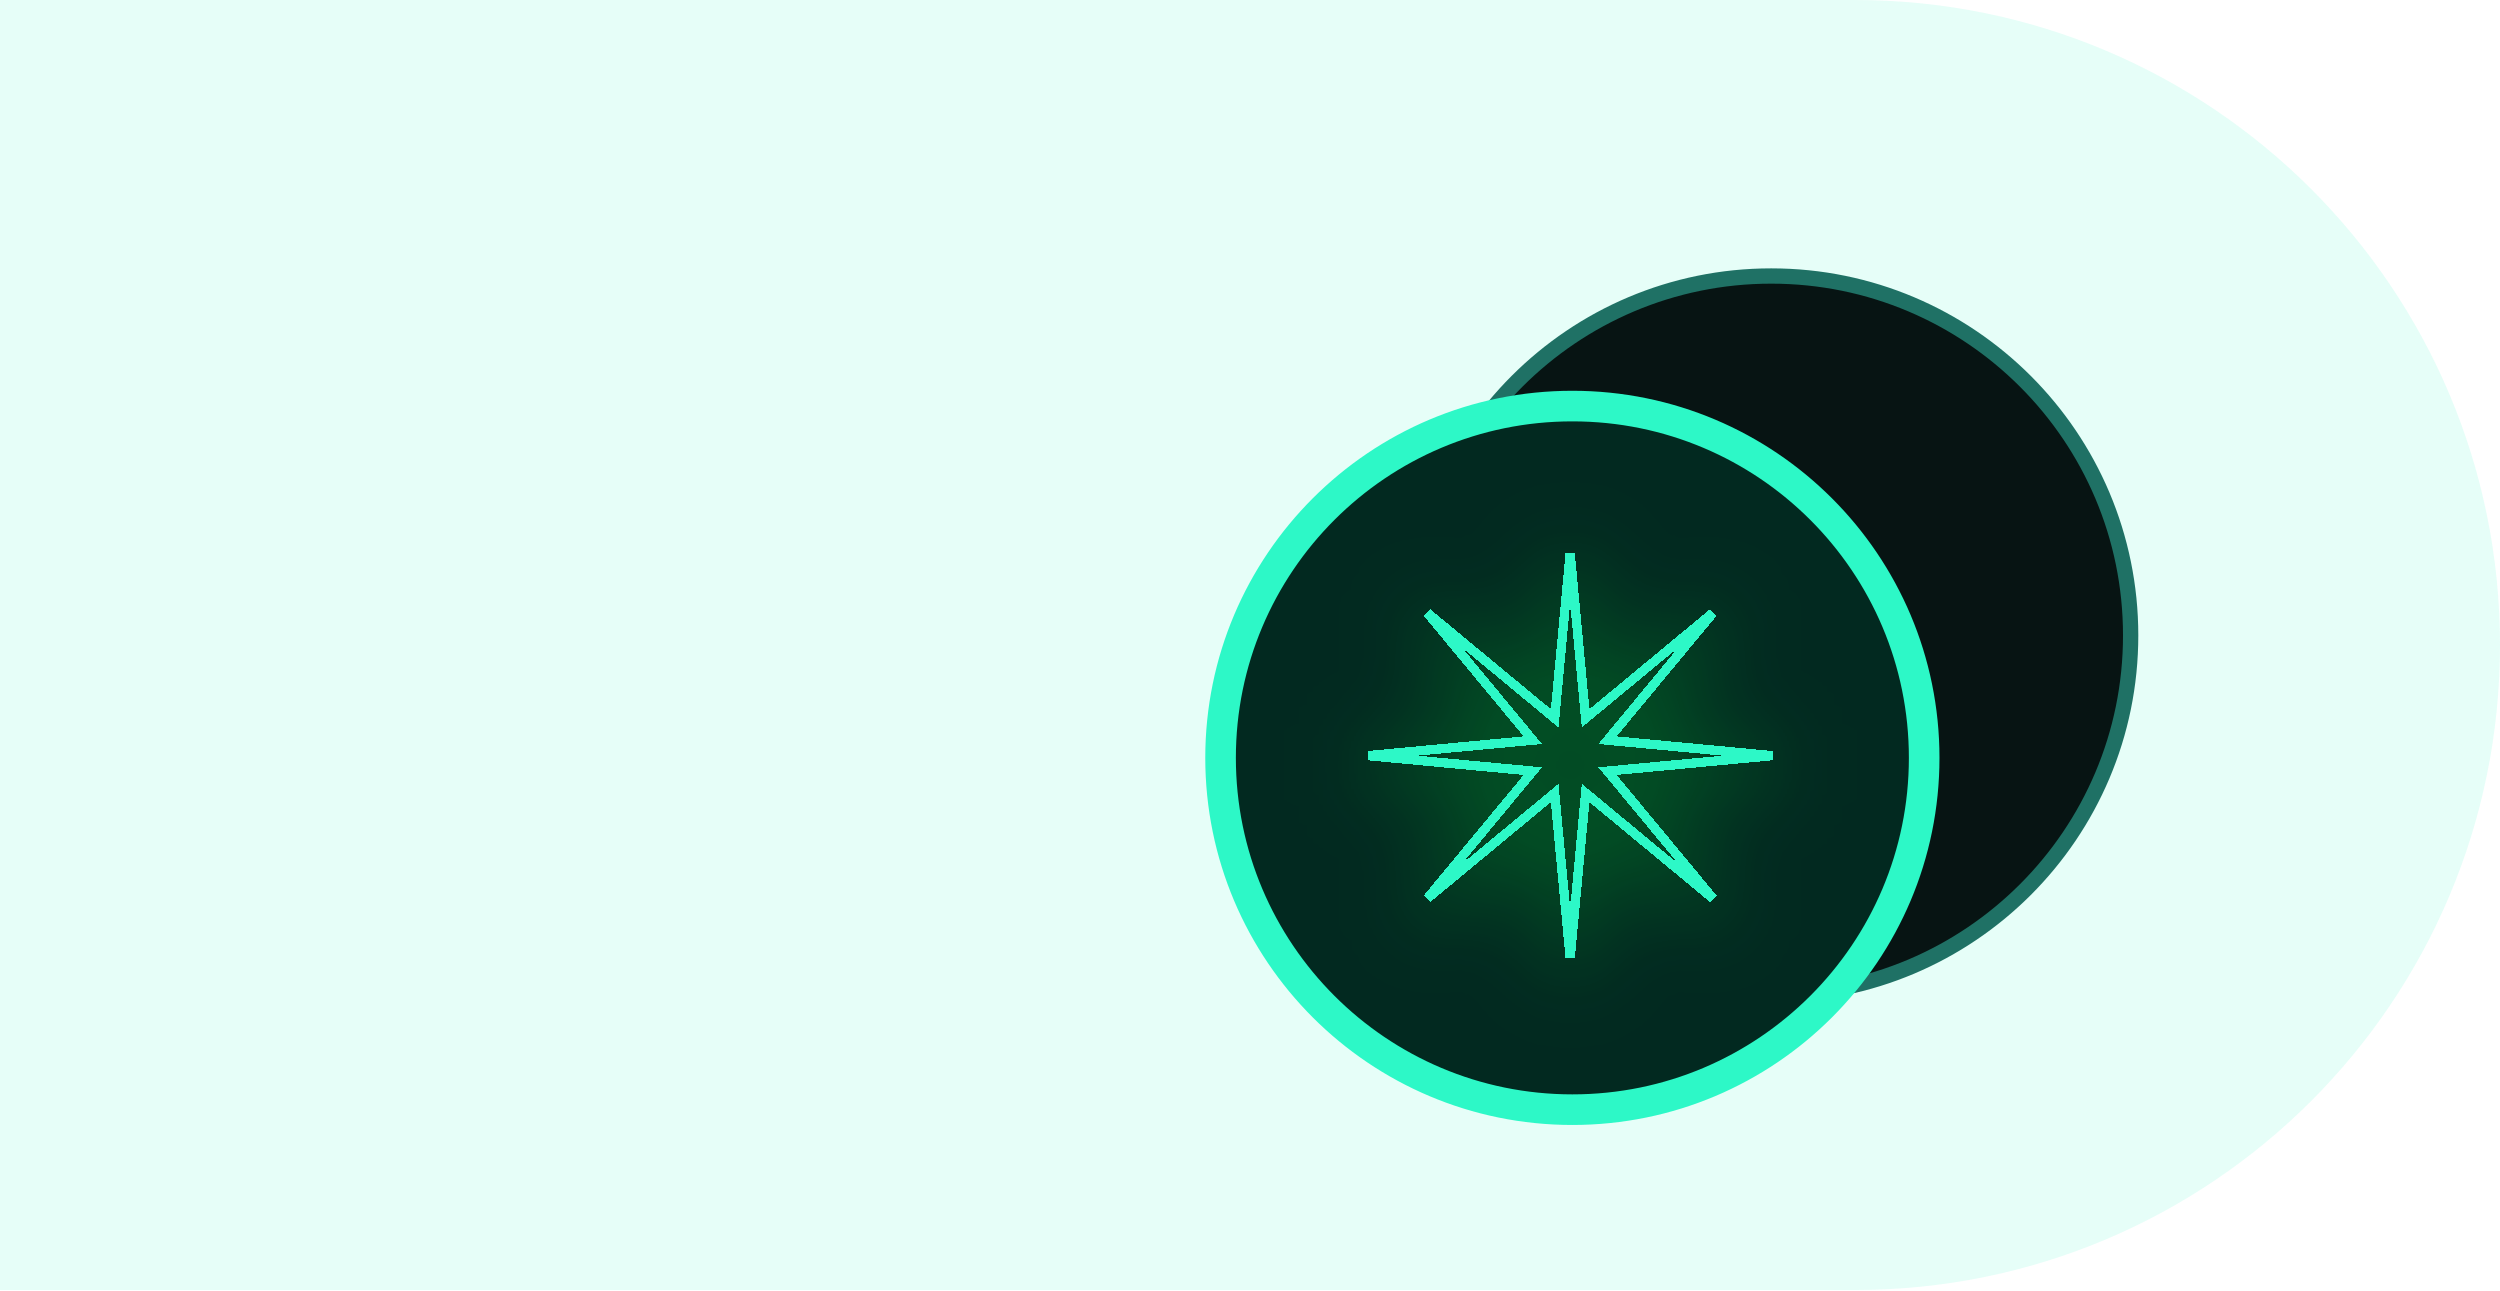
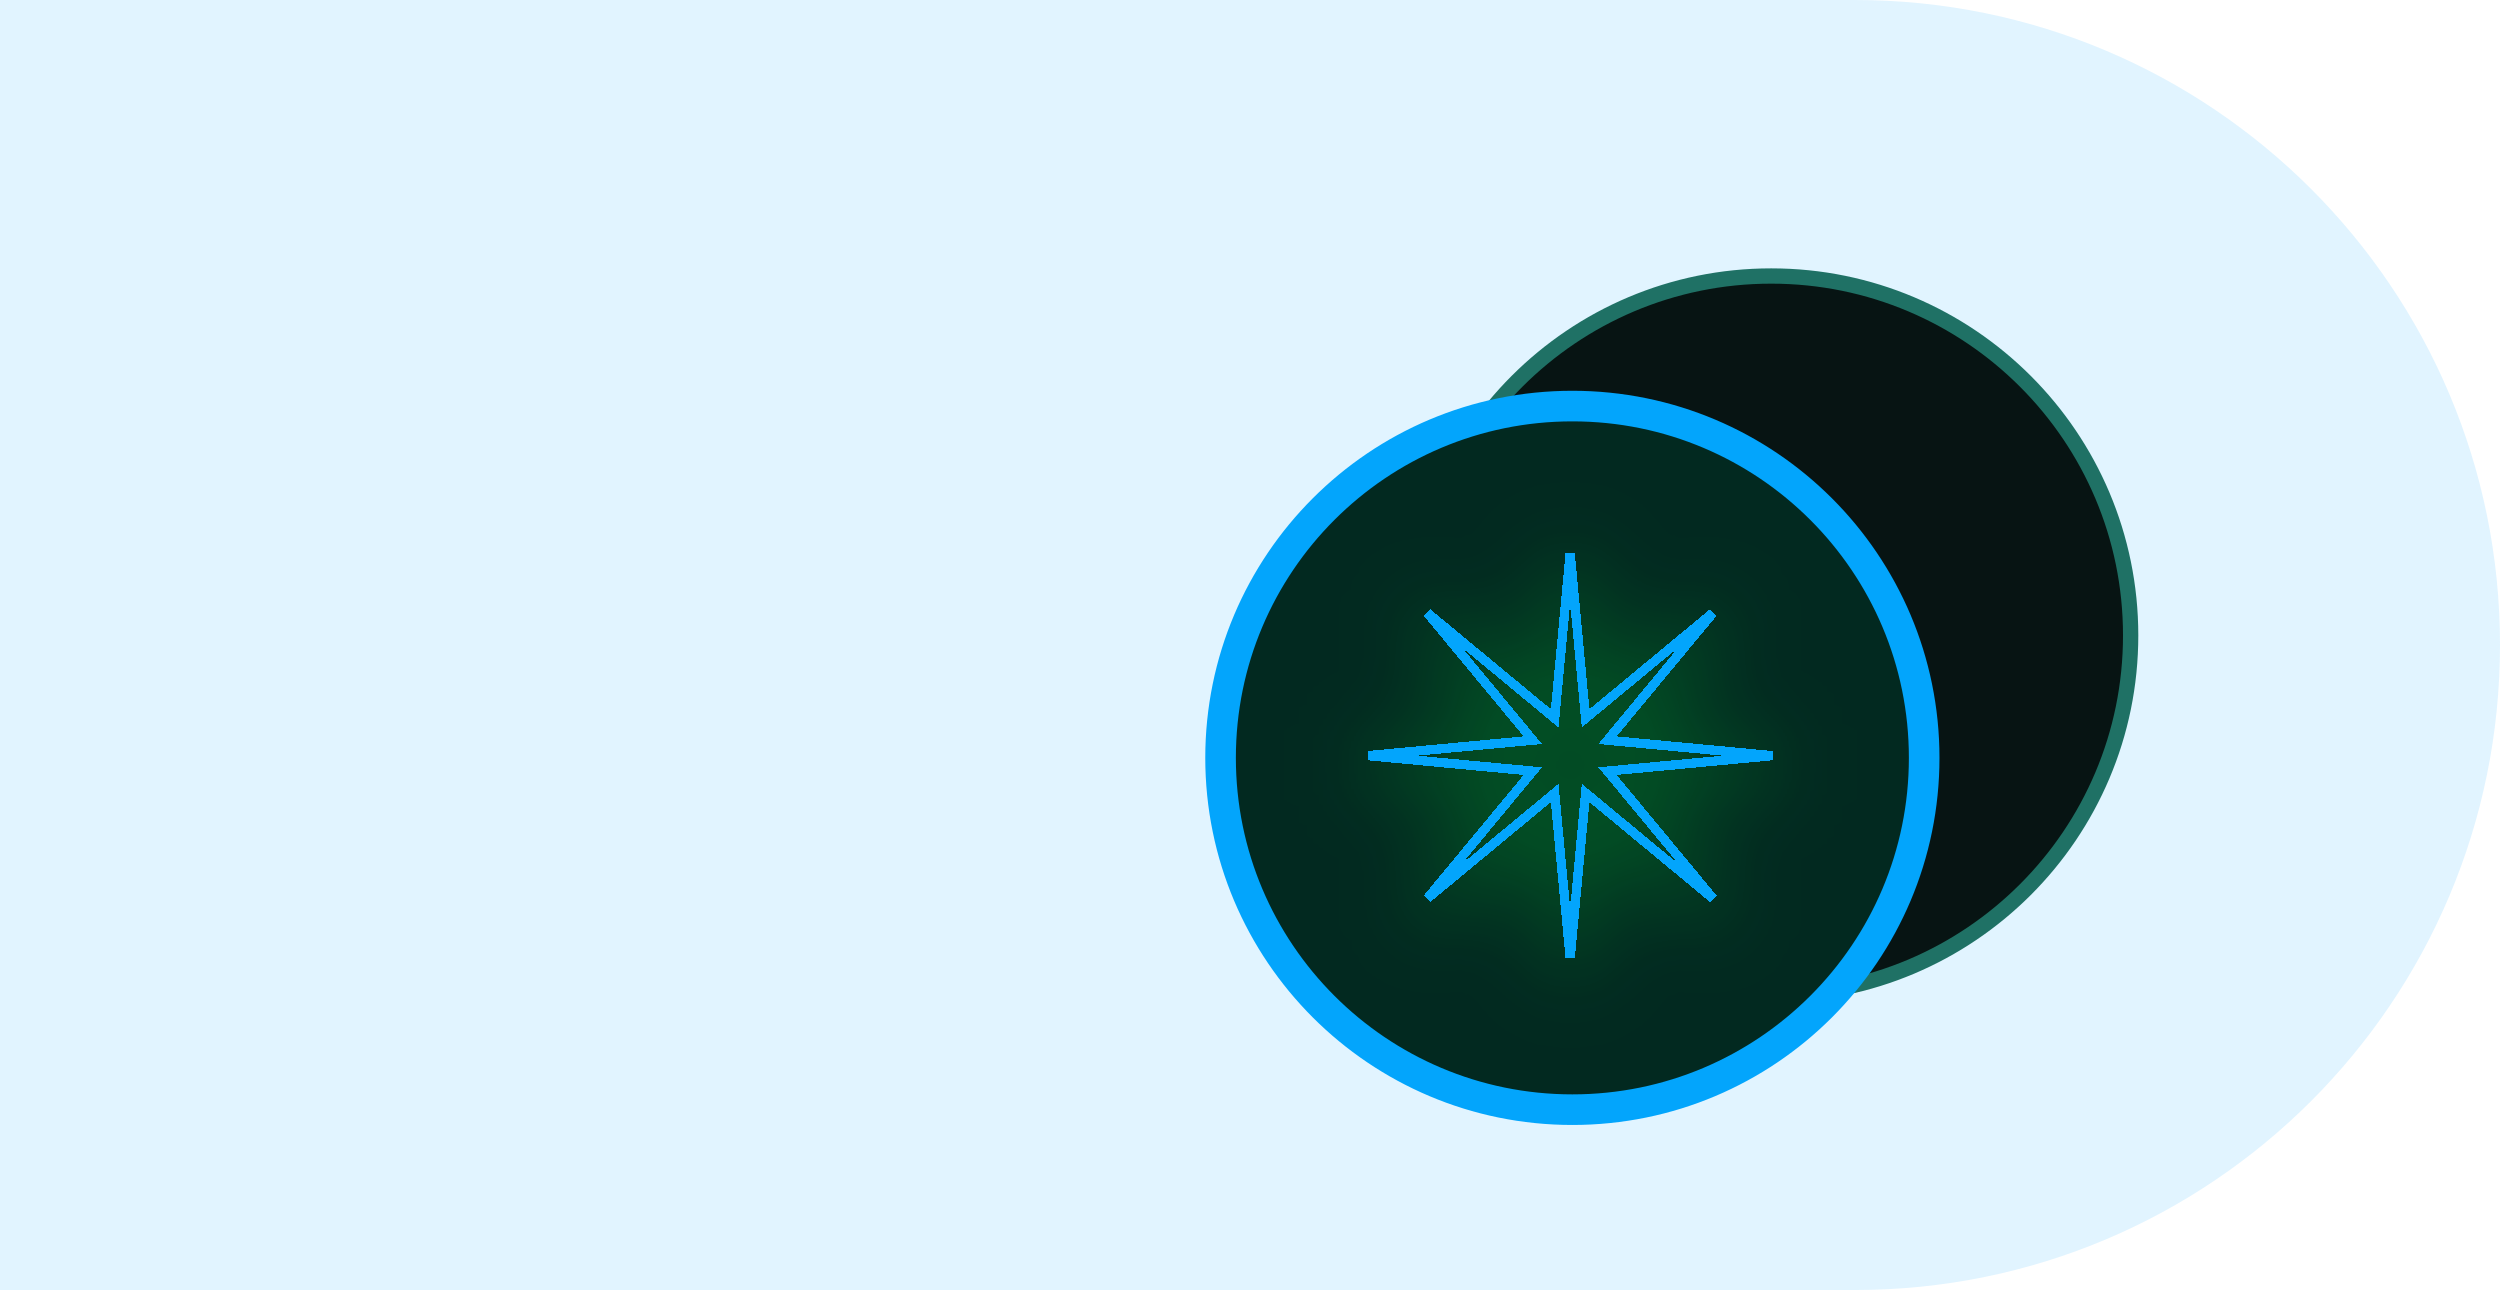
<svg xmlns="http://www.w3.org/2000/svg" width="531" height="274" viewBox="0 0 531 274" fill="none">
-   <path d="M-21 0H394C469.663 0 531 61.337 531 137C531 212.663 469.663 274 394 274H-21V0Z" fill="#2DF8C7" fill-opacity="0.12" />
+   <path d="M-21 0H394C469.663 0 531 61.337 531 137C531 212.663 469.663 274 394 274H-21V0Z" fill="#03a5fc" fill-opacity="0.12" />
  <rect x="299.858" y="58.624" width="152.693" height="152.693" rx="76.347" fill="#071413" stroke="#1F7165" stroke-width="3.249" />
-   <rect x="259.249" y="86.249" width="149.445" height="149.445" rx="74.722" fill="#022920" stroke="#2DF8C7" stroke-width="6.498" />
+   <rect x="259.249" y="86.249" width="149.445" height="149.445" rx="74.722" fill="#022920" stroke="#03a5fc" stroke-width="6.498" />
  <g filter="url(#filter0_d_127_2)">
-     <path d="M336.611 150.707L336.786 152.567L338.225 151.375L363.86 130.14L342.625 155.775L341.433 157.214L343.293 157.389L376.435 160.5L343.293 163.611L341.433 163.786L342.625 165.225L363.859 190.859L338.225 169.625L336.786 168.433L336.611 170.293L333.5 203.435L330.389 170.293L330.214 168.433L328.775 169.625L303.14 190.86L324.375 165.225L325.567 163.786L323.707 163.611L290.565 160.5L323.707 157.389L325.567 157.214L324.375 155.775L303.14 130.14L328.775 151.375L330.214 152.567L330.389 150.707L333.5 117.565L336.611 150.707Z" stroke="#2DF8C7" stroke-width="1.975" shape-rendering="crispEdges" />
+     <path d="M336.611 150.707L336.786 152.567L338.225 151.375L363.86 130.14L342.625 155.775L341.433 157.214L343.293 157.389L376.435 160.5L343.293 163.611L341.433 163.786L342.625 165.225L363.859 190.859L338.225 169.625L336.786 168.433L336.611 170.293L333.5 203.435L330.389 170.293L330.214 168.433L328.775 169.625L303.14 190.86L324.375 165.225L325.567 163.786L323.707 163.611L290.565 160.5L323.707 157.389L325.567 157.214L324.375 155.775L303.14 130.14L328.775 151.375L330.214 152.567L330.389 150.707L333.5 117.565L336.611 150.707Z" stroke="#03a5fc" stroke-width="1.975" shape-rendering="crispEdges" />
  </g>
  <defs>
    <filter id="filter0_d_127_2" x="262.224" y="91.199" width="142.552" height="142.552" filterUnits="userSpaceOnUse" color-interpolation-filters="sRGB">
      <feFlood flood-opacity="0" result="BackgroundImageFix" />
      <feColorMatrix in="SourceAlpha" type="matrix" values="0 0 0 0 0 0 0 0 0 0 0 0 0 0 0 0 0 0 127 0" result="hardAlpha" />
      <feOffset dy="1.975" />
      <feGaussianBlur stdDeviation="8.888" />
      <feComposite in2="hardAlpha" operator="out" />
      <feColorMatrix type="matrix" values="0 0 0 0 0 0 0 0 0 1 0 0 0 0 0.22 0 0 0 0.62 0" />
      <feBlend mode="normal" in2="BackgroundImageFix" result="effect1_dropShadow_127_2" />
      <feBlend mode="normal" in="SourceGraphic" in2="effect1_dropShadow_127_2" result="shape" />
    </filter>
  </defs>
</svg>
